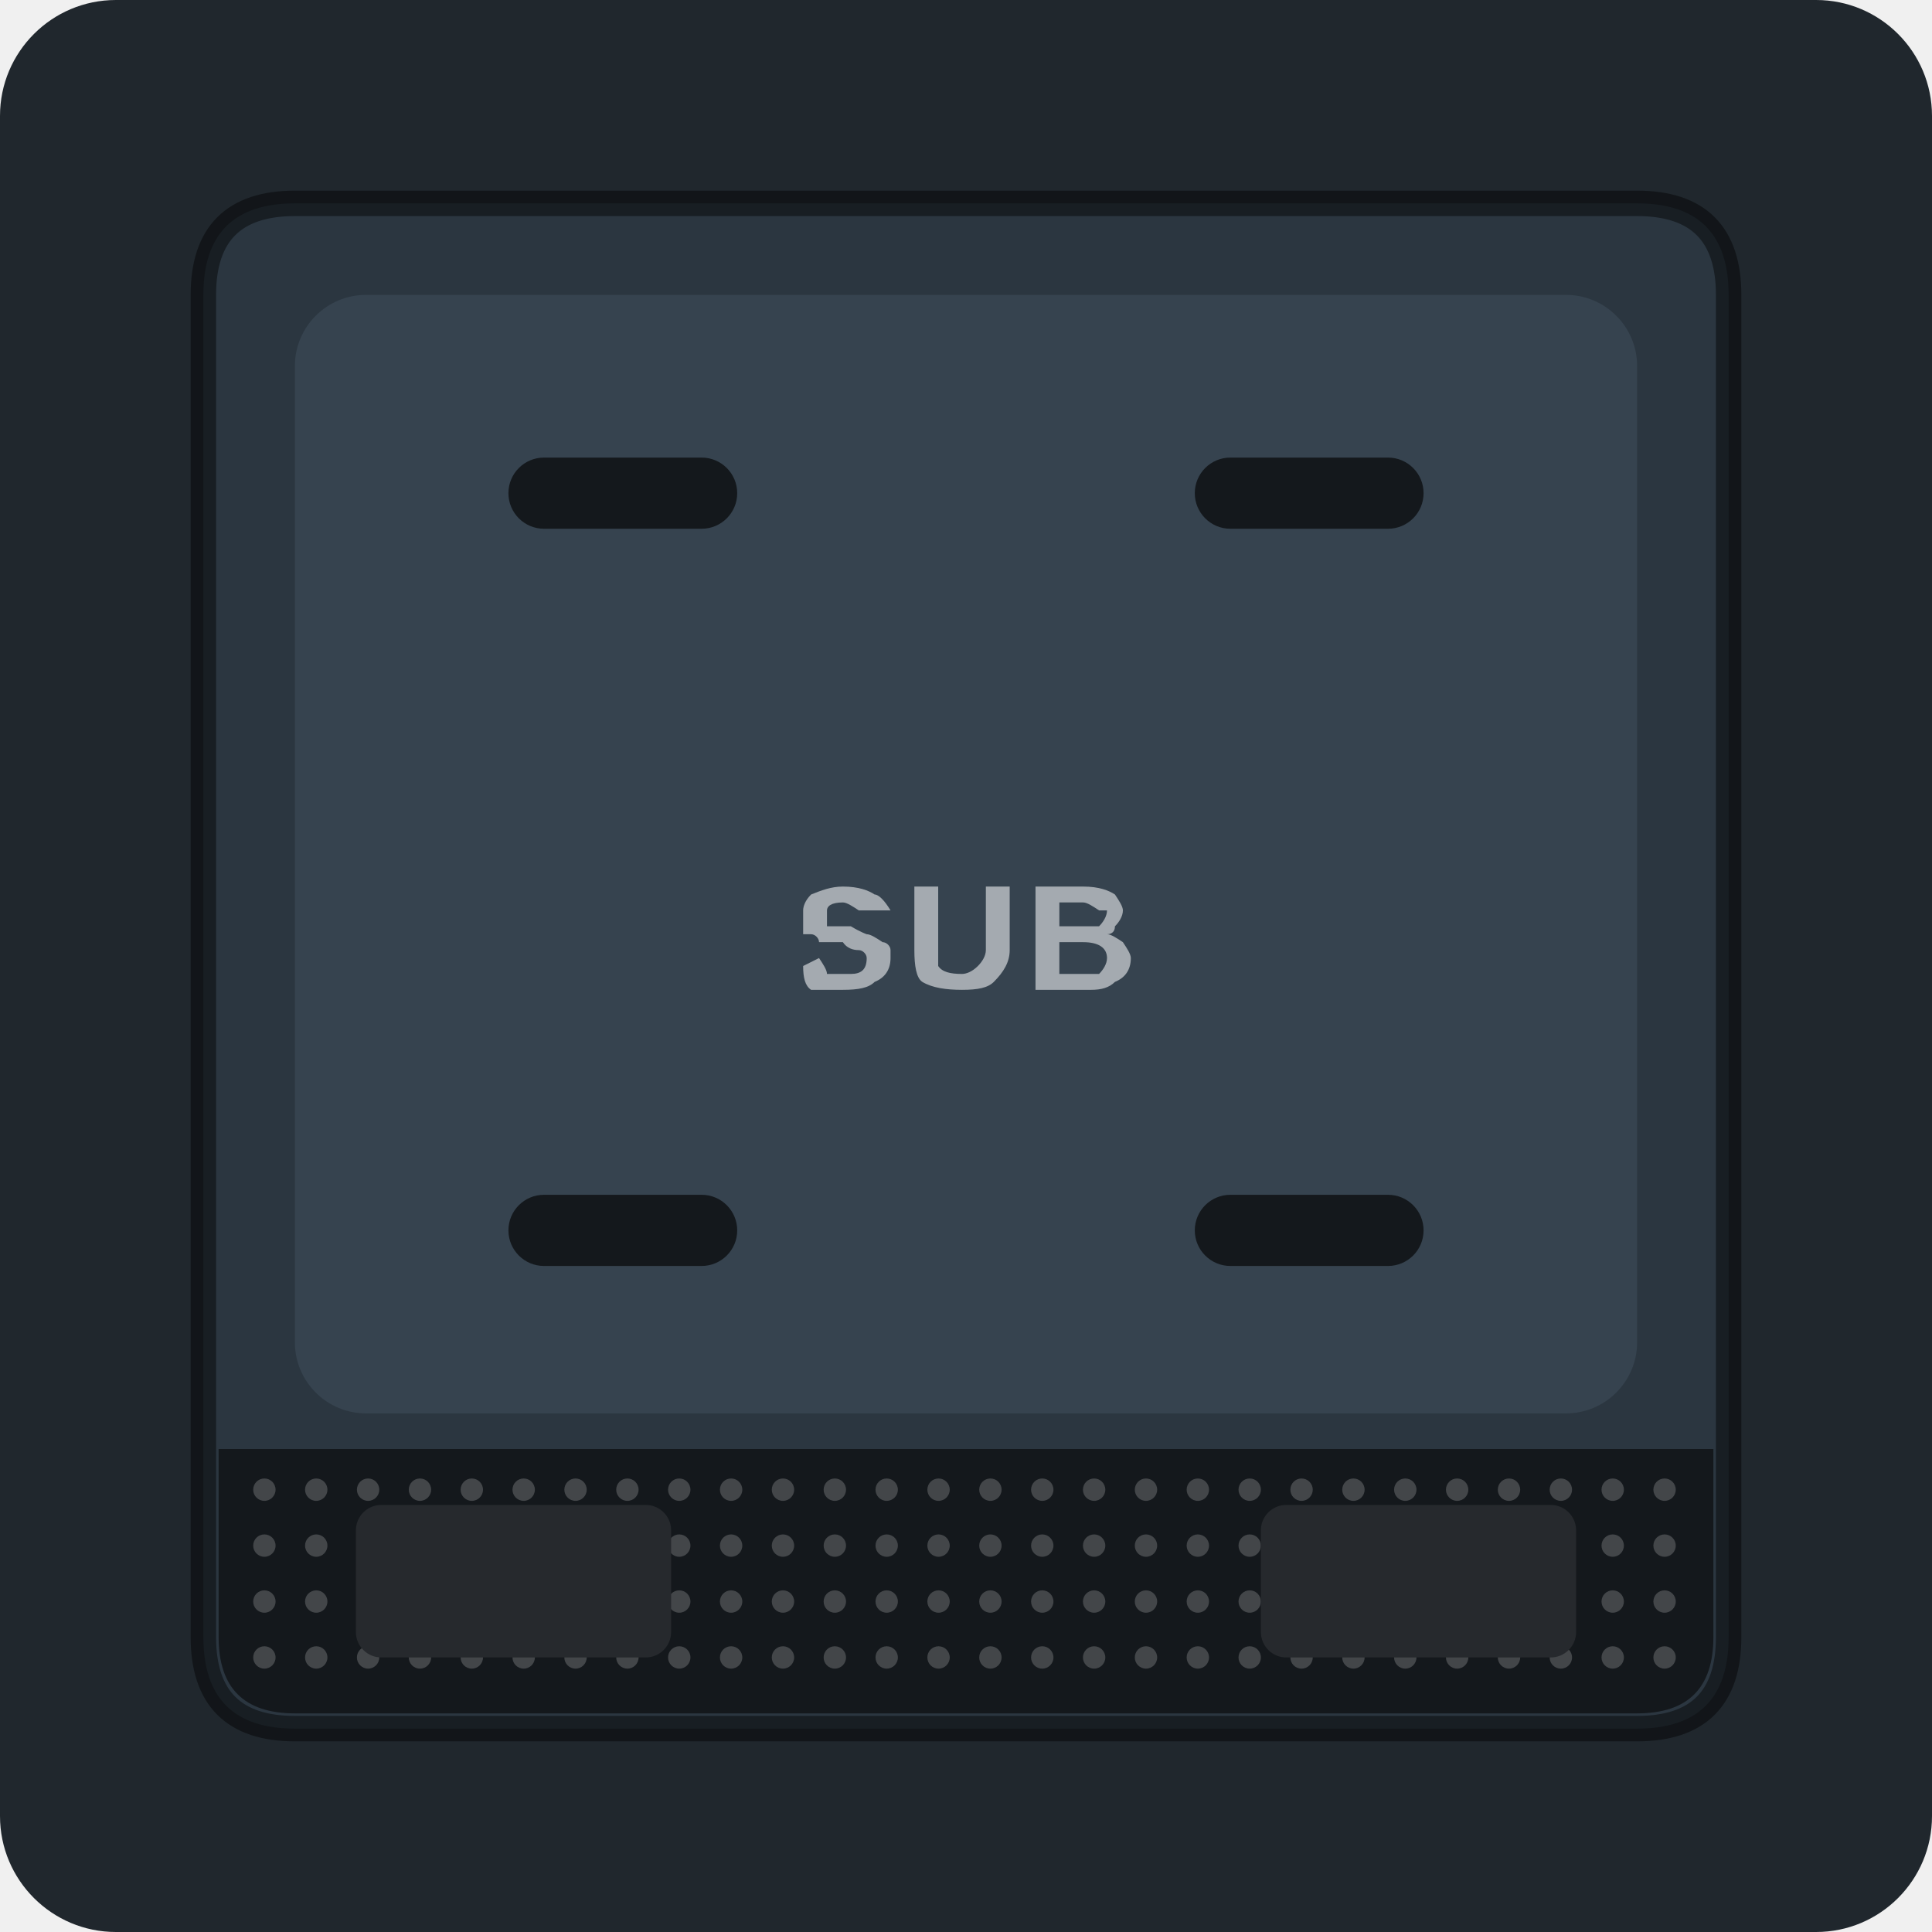
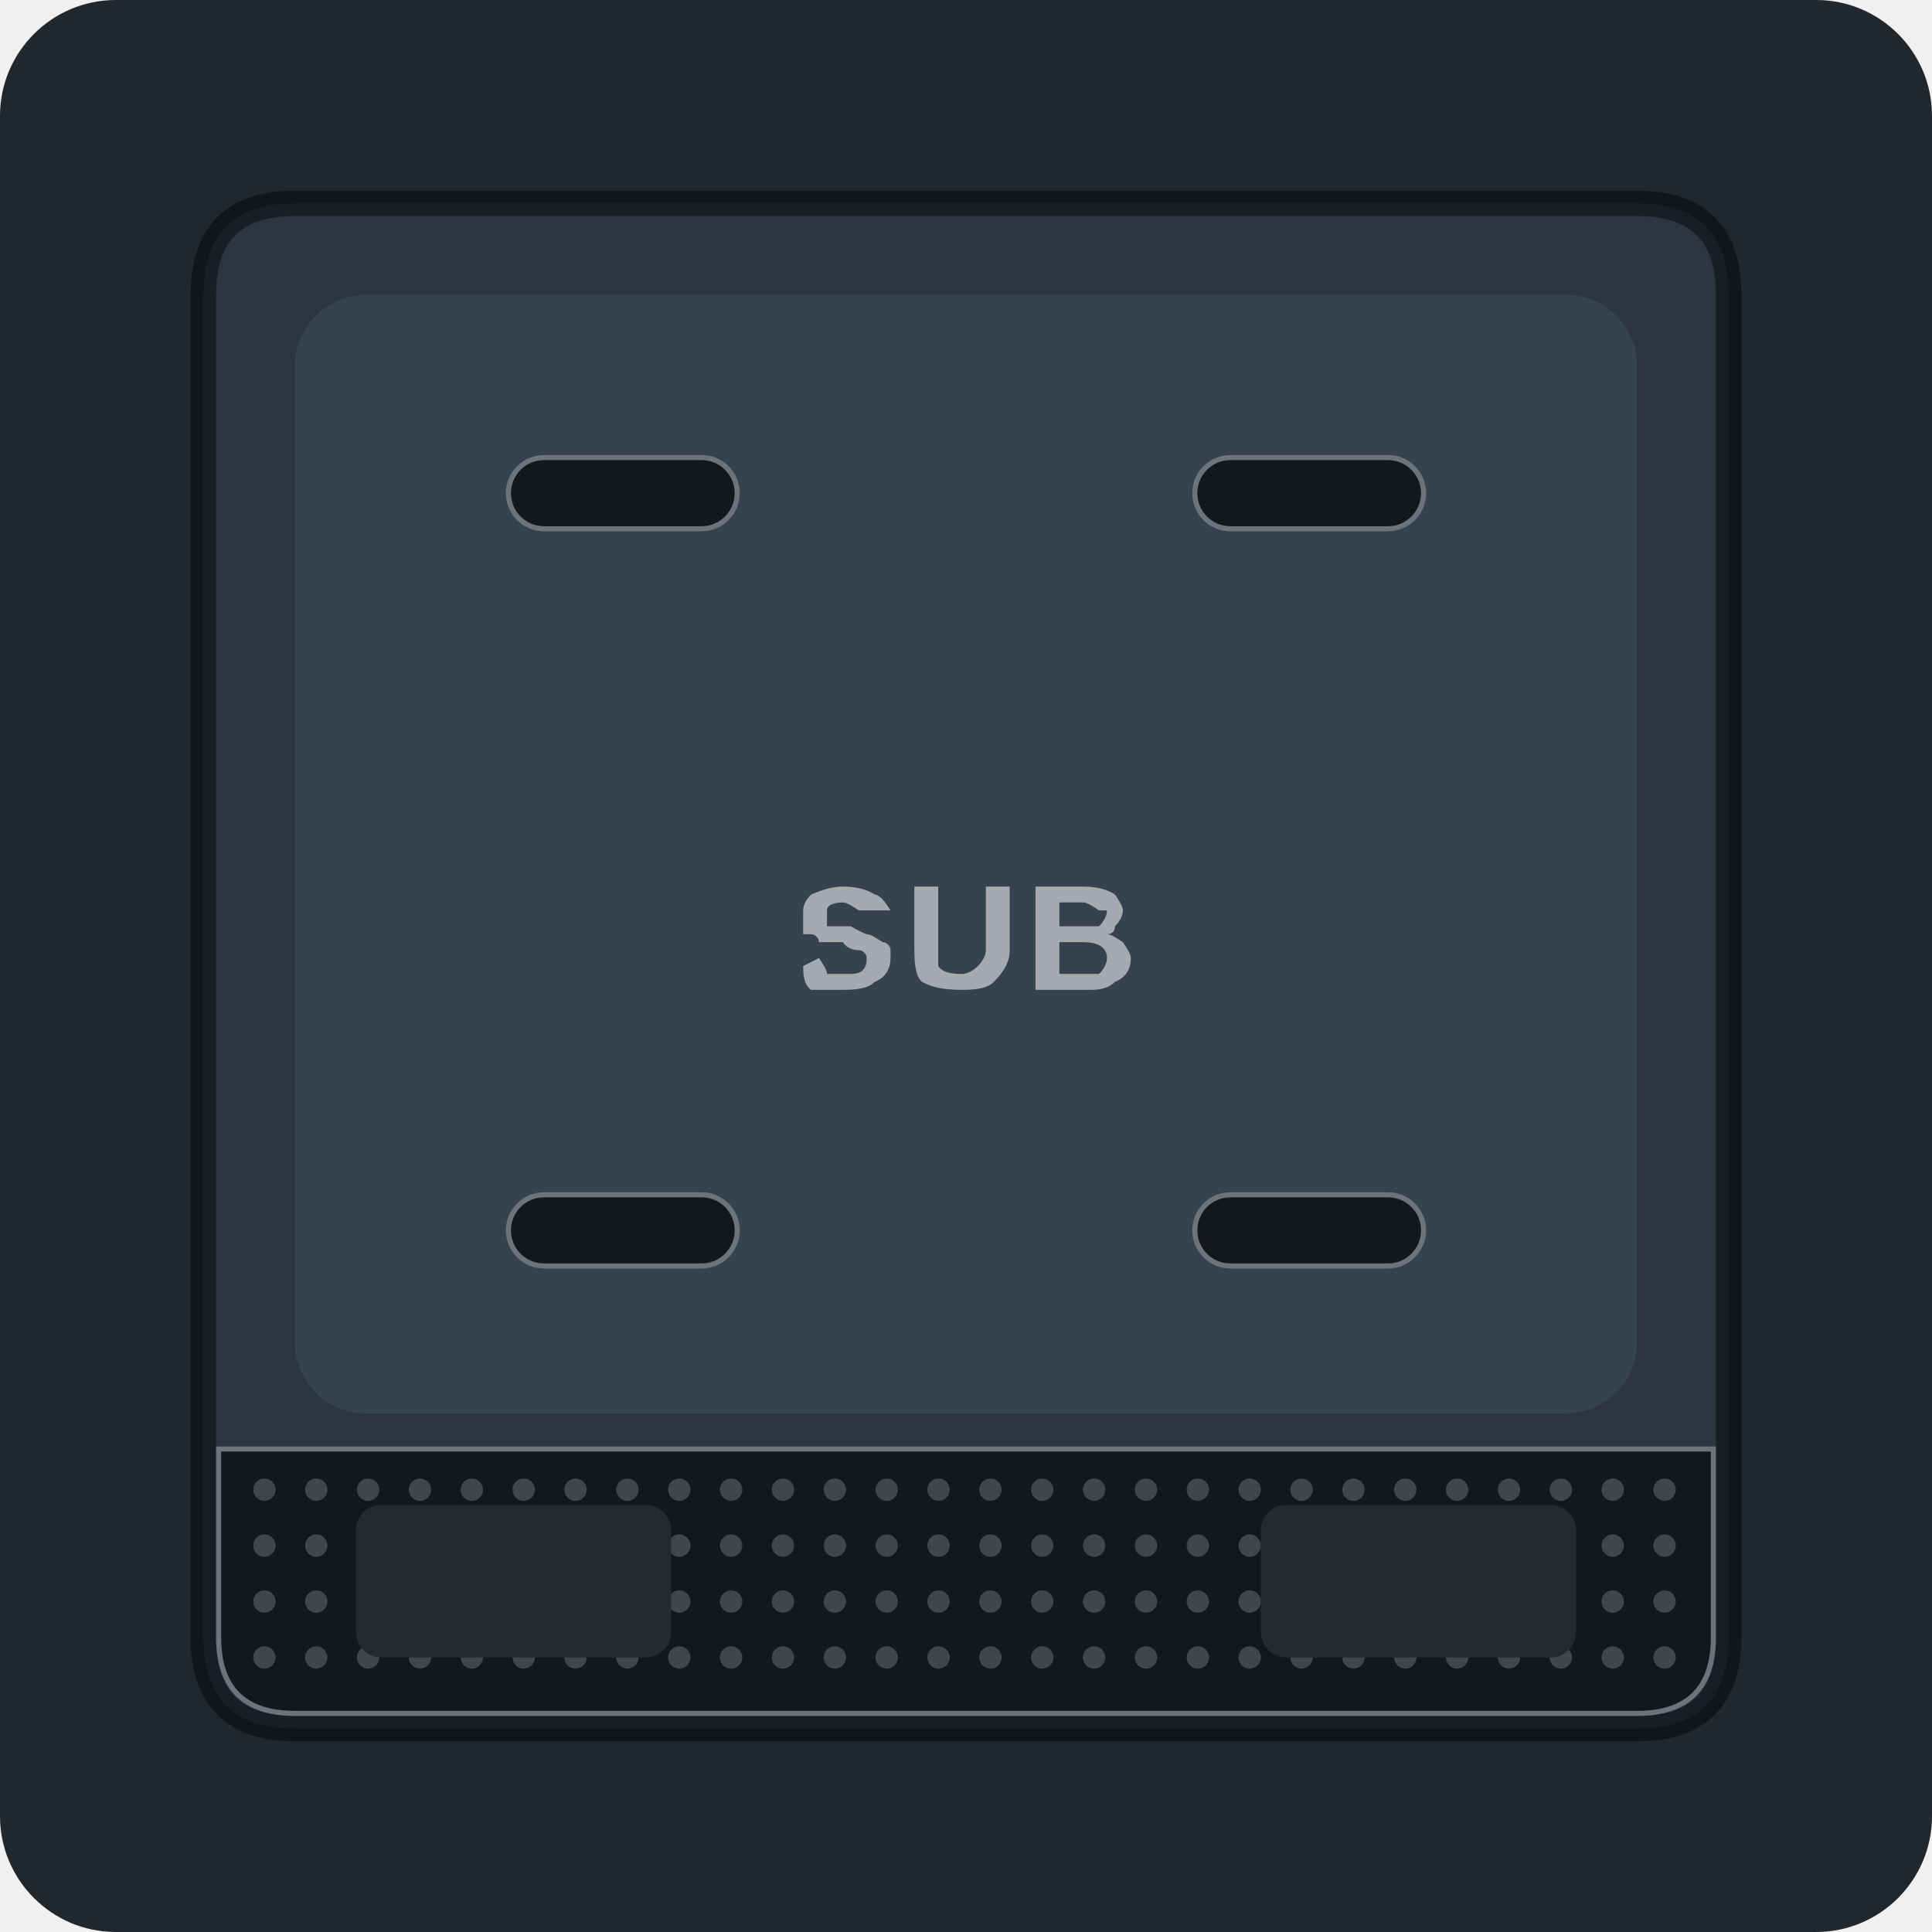
<svg xmlns="http://www.w3.org/2000/svg" viewBox="-1.9 -1.9 3.8 3.8" width="182" height="182">
-   <style>.s-bg{opacity:.5}.s-bpbody{fill:#1f6b5c}.s-bptop{fill:#2a8a76}.s-bpdiv{fill:none;stroke:rgba(0,0,0,.35);stroke-width:.015}.s-bpknob{fill:#16181b;stroke:#c9d0d5;stroke-width:.012}.s-bpmark{fill:none;stroke:#fff;stroke-width:.014;stroke-linecap:round}.s-bpsw{fill:#aab2b9;stroke:#6b747b;stroke-width:.01}.s-bplabel{fill:rgba(255,255,255,.7)}.s-rug{fill:rgba(0,0,0,.24);stroke:rgba(255,255,255,.1);stroke-width:.04}.s-rugline{fill:none;stroke:rgba(255,255,255,.07);stroke-width:.05}.light-deck .s-rug{fill:rgba(0,0,0,.07);stroke:rgba(0,0,0,.14)}.light-deck .s-rugline{stroke:rgba(0,0,0,.08)}.s-kshell{fill:#7a1e2c;stroke:rgba(0,0,0,.45);stroke-width:.025}.s-khoop{fill:none;stroke:#c3cad0;stroke-width:.045}.s-khoopw{fill:#5a1420;stroke:rgba(0,0,0,.35);stroke-width:.015}.s-lug{fill:#b9c1c8;stroke:#5d666d;stroke-width:.012}.s-kwear{fill:rgba(120,100,70,.12)}.s-kheadline{fill:none;stroke:rgba(0,0,0,.18);stroke-width:.012}.s-kglint{fill:none;stroke:rgba(255,255,255,.55);stroke-width:.035;stroke-linecap:round}.s-cymedge{fill:#6e4e16}.s-lathe{fill:none;stroke:rgba(90,58,10,.28);stroke-width:.012}.s-bell{fill:#e9c870;stroke:rgba(90,58,10,.45);stroke-width:.015}.s-bell2{fill:#f5dc93}.s-cymglint{fill:none;stroke:rgba(255,248,220,.6);stroke-width:.06;stroke-linecap:round}.s-cymglint2{fill:none;stroke:rgba(255,248,220,.3);stroke-width:.04;stroke-linecap:round}.s-seat{fill:#1b1d21;stroke:#000;stroke-width:.02}.s-stitch{fill:none;stroke:rgba(255,255,255,.18);stroke-width:.015;stroke-dasharray:.05 .04}.s-kleg{fill:none;stroke:#aab2b9;stroke-width:.05;stroke-linecap:round}.s-kfoot{fill:#22252a}.s-pedal{fill:#2b2f35;stroke:#000;stroke-width:.015}.s-pedaltop{fill:#5d656d}.s-beater{fill:#f1ede4;stroke:#555;stroke-width:.012}.s-erack{fill:none;stroke:#3c4249;stroke-width:.1;stroke-linecap:round;stroke-linejoin:round}.s-eshell{fill:#17191c;stroke:#000;stroke-width:.02}.s-emesh{fill:#3a3f46}.s-ehoop{fill:none;stroke:#8a939b;stroke-width:.035}.s-emeshline{fill:none;stroke:rgba(255,255,255,.08);stroke-width:.012}.s-etower{fill:#1d2024;stroke:#000;stroke-width:.02}.s-ecym{fill:#141518;stroke:#000;stroke-width:.02}.s-ecymzone{fill:none;stroke:rgba(255,255,255,.1);stroke-width:.03}.s-ecymbell{fill:#25282c}.s-emod{fill:#24272c;stroke:#000;stroke-width:.02}.s-escreen{fill:#2f6bf0}.s-dicase{fill:#1e3a8a}.s-ditop{fill:#2f6bf0}.s-dicap{fill:#3f4752;stroke:rgba(0,0,0,.35);stroke-width:.01}.s-discrew{fill:#9aa3ab}.s-dihole{fill:#0e1114}.s-dipin{fill:#d9dee2}.s-dilabel{fill:rgba(255,255,255,.82)}.s-dislot{fill:#0f1a3d}.s-diglint{fill:rgba(255,255,255,.14)}.s-sb1{fill:#2a120a}.s-sb2{fill:#6e2a10}.s-sb3{fill:#c9731f}.s-sb4{fill:#f0ac45}.s-red1{fill:#7d141c}.s-red2{fill:#b5222c}.s-red3{fill:#d43c42}.s-arm{fill:none;stroke:#d9dee2;stroke-width:.018;stroke-linecap:round}.s-gloss2{fill:none;stroke:rgba(255,255,255,.28);stroke-width:.035;stroke-linecap:round}.s-bodyrim{fill:none;stroke:rgba(0,0,0,.55);stroke-width:.018}.s-guard{fill:#f3f0e6;stroke:#bdb6a4;stroke-width:.014}.s-tort{fill:#3a160b}.s-tortspot{fill:#9c4a1c;opacity:.5}.s-tortspot2{fill:#c27a3a;opacity:.32}.s-guardrim{fill:none;stroke:#e9dccb;stroke-width:.012}.s-screw{fill:#cfd5da}.s-maple2{fill:#e6c487;stroke:#a87f3f;stroke-width:.008}.s-rosewood{fill:#3b2217;stroke:#1d100a;stroke-width:.008}.s-headrim{fill:none;stroke:#8c6530;stroke-width:.01}.s-fret2{fill:none;stroke:#d9dde0;stroke-width:.007}.s-pearl{fill:#efe9dc}.s-nut{fill:none;stroke:#f4f1e8;stroke-width:.02}.s-chrome2{fill:#d9dee2;stroke:#7d868d;stroke-width:.008}.s-saddle{fill:#aab2b9;stroke:#6b747b;stroke-width:.006}.s-coil{fill:#f2ead2;stroke:#a89b78;stroke-width:.008}.s-pole{fill:#5c5f63}.s-coilb{fill:#141414;stroke:#3a3a3a;stroke-width:.008}.s-pole2{fill:#8f979d}.s-knob{fill:#f2ead2;stroke:#8a7f62;stroke-width:.01}.s-knob2{fill:#2a2a2a;stroke:#b8bfc4;stroke-width:.012}.s-switch{fill:none;stroke:#f2ead2;stroke-width:.03;stroke-linecap:round}.s-str2{fill:none;stroke:rgba(235,238,240,.75);stroke-width:.005}.s-str3{fill:none;stroke:rgba(225,228,230,.8);stroke-width:.009}.s-plate{fill:rgba(214,176,74,.28);stroke:rgba(214,176,74,.6);stroke-width:.04}.s-string{fill:none;stroke:rgba(240,225,190,.45);stroke-width:.02}.s-gloss{fill:none;stroke:rgba(255,255,255,.3);stroke-width:.05;stroke-linecap:round}.s-pad{fill:#e9a23b}.s-pad2{fill:#3fb8c9}.s-plexi{fill:rgba(170,215,255,.32);stroke:rgba(200,230,255,.85);stroke-width:.05}.s-shine{fill:none;stroke:rgba(255,255,255,.55);stroke-width:.03;stroke-linecap:round}.s-staff{fill:none;stroke:rgba(20,24,28,.4);stroke-width:.018}.s-lyric{fill:rgba(255,255,255,.75)}.s-brassline{fill:none;stroke:#d6b04a;stroke-width:.08;stroke-linecap:round}.s-valve{fill:#f0d27a;stroke:#8a6a1f;stroke-width:.02}.s-line{fill:none;stroke:rgba(255,255,255,.55);stroke-width:.05;stroke-linecap:round;stroke-linejoin:round}.s-thin{fill:none;stroke:rgba(255,255,255,.32);stroke-width:.035;stroke-linecap:round}.s-boom{fill:none;stroke:#e8ecef;stroke-width:.06;stroke-linecap:round}.s-edge{stroke:rgba(0,0,0,.45);stroke-width:.05}.s-dark{fill:#14181c}.s-white{fill:#eef1f3}.s-head{fill:rgba(255,255,255,.13)}.s-glass{fill:#0c1a24;stroke:rgba(255,255,255,.35);stroke-width:.04}.s-grille{fill:#171c21;stroke:rgba(255,255,255,.22);stroke-width:.035}.s-metal{fill:rgba(222,184,86,.42);stroke:#e1bd5f;stroke-width:.045}.s-led{fill:#5be08f}.s-red{fill:#ff6b5e}.s-port{fill:#14181c;stroke:rgba(255,255,255,.6);stroke-width:.03}.s-acrylic{fill:rgba(170,215,255,.16);stroke:rgba(190,225,255,.75);stroke-width:.05}.s-beam{fill:rgba(255,214,110,.09)}.s-ped1{fill:#3fb6a8}.s-ped2{fill:#e2833a}.s-ped3{fill:#d8d24a}.s-ped4{fill:#8a73d6}.s-deck{fill:rgba(255,255,255,.05);stroke:rgba(255,255,255,.45);stroke-width:.07;stroke-dasharray:.3 .2}.s-spruce{fill:#d8ad6c}.s-burst{fill:#3b1d10}.s-burstin{fill:#cf7a2b}.s-navy{fill:#33507c}.s-maple{fill:#e3c389}.s-rose{fill:#2b1c13}.s-varnish{fill:#a24f25}.s-pg{fill:#f2efe8}.s-cream{fill:#efe6d2}.s-chrome{fill:#cfd5da}.s-str{fill:none;stroke:rgba(255,255,255,.45);stroke-width:.006}.s-bind{fill:none;stroke:#2a1a10;stroke-width:.018}.s-fret{fill:none;stroke:rgba(255,255,255,.35);stroke-width:.008}.s-cab{fill:#2b3640}.s-cabtop{fill:#36434f}.s-mesh{fill:#14181c}.s-cone{fill:#5d6a77}.s-dot{fill:rgba(255,255,255,.2)}.s-txt{fill:rgba(255,255,255,.55);font:700 .3px Archivo,Arial,sans-serif;letter-spacing:.02px}.s-wood{fill:#c08a4e}.s-wood2{fill:#7a5232}.s-red2{fill:#b5413a}.s-blk{fill:#26292d}.s-brass{fill:#d6b04a}.c-audio{fill:#2e6a99}.c-inst{fill:#6b51a3}.c-power{fill:#b85a22}.c-infra{fill:#44535e}.c-video{fill:#a3426b}</style>
+   <style>.s-bg{opacity:.5}.s-bpbody{fill:#1f6b5c}.s-bptop{fill:#2a8a76}.s-bpdiv{fill:none;stroke:rgba(0,0,0,.35);stroke-width:.015}.s-bpknob{fill:#16181b;stroke:#c9d0d5;stroke-width:.012}.s-bpmark{fill:none;stroke:#fff;stroke-width:.014;stroke-linecap:round}.s-bpsw{fill:#aab2b9;stroke:#6b747b;stroke-width:.01}.s-bplabel{fill:rgba(255,255,255,.7)}.s-rug{fill:rgba(0,0,0,.24);stroke:rgba(255,255,255,.1);stroke-width:.04}.s-rugline{fill:none;stroke:rgba(255,255,255,.07);stroke-width:.05}.light-deck .s-rug{fill:rgba(0,0,0,.07);stroke:rgba(0,0,0,.14)}.light-deck .s-rugline{stroke:rgba(0,0,0,.08)}.s-kshell{fill:#7a1e2c;stroke:rgba(0,0,0,.45);stroke-width:.025}.s-khoop{fill:none;stroke:#c3cad0;stroke-width:.045}.s-khoopw{fill:#5a1420;stroke:rgba(0,0,0,.35);stroke-width:.015}.s-lug{fill:#b9c1c8;stroke:#5d666d;stroke-width:.012}.s-kwear{fill:rgba(120,100,70,.12)}.s-kheadline{fill:none;stroke:rgba(0,0,0,.18);stroke-width:.012}.s-kglint{fill:none;stroke:rgba(255,255,255,.55);stroke-width:.035;stroke-linecap:round}.s-cymedge{fill:#6e4e16}.s-lathe{fill:none;stroke:rgba(90,58,10,.28);stroke-width:.012}.s-bell{fill:#e9c870;stroke:rgba(90,58,10,.45);stroke-width:.015}.s-bell2{fill:#f5dc93}.s-cymglint{fill:none;stroke:rgba(255,248,220,.6);stroke-width:.06;stroke-linecap:round}.s-cymglint2{fill:none;stroke:rgba(255,248,220,.3);stroke-width:.04;stroke-linecap:round}.s-seat{fill:#1b1d21;stroke:#000;stroke-width:.02}.s-stitch{fill:none;stroke:rgba(255,255,255,.18);stroke-width:.015;stroke-dasharray:.05 .04}.s-kleg{fill:none;stroke:#aab2b9;stroke-width:.05;stroke-linecap:round}.s-kfoot{fill:#22252a}.s-pedal{fill:#2b2f35;stroke:#000;stroke-width:.015}.s-pedaltop{fill:#5d656d}.s-beater{fill:#f1ede4;stroke:#555;stroke-width:.012}.s-erack{fill:none;stroke:#3c4249;stroke-width:.1;stroke-linecap:round;stroke-linejoin:round}.s-eshell{fill:#17191c;stroke:#000;stroke-width:.02}.s-emesh{fill:#3a3f46}.s-ehoop{fill:none;stroke:#8a939b;stroke-width:.035}.s-emeshline{fill:none;stroke:rgba(255,255,255,.08);stroke-width:.012}.s-etower{fill:#1d2024;stroke:#000;stroke-width:.02}.s-ecym{fill:#141518;stroke:#000;stroke-width:.02}.s-ecymzone{fill:none;stroke:rgba(255,255,255,.1);stroke-width:.03}.s-ecymbell{fill:#25282c}.s-emod{fill:#24272c;stroke:#000;stroke-width:.02}.s-escreen{fill:#2f6bf0}.s-hbring{fill:#15171a;stroke:rgba(0,0,0,.5);stroke-width:.008}.s-hbring2{fill:#efe9dc;stroke:#a89b78;stroke-width:.008}.s-hbblk{fill:#1b1c1e;stroke:#000;stroke-width:.006}.s-hbcream{fill:#efe4c4;stroke:#a89b78;stroke-width:.006}.s-pole2{fill:#8f979e}.s-hbgloss{fill:none;stroke:rgba(255,255,255,.6);stroke-width:.01;stroke-linecap:round}.s-guardblk{fill:#141518;stroke:#000;stroke-width:.012}.s-guardpearl{fill:#efeee8;stroke:#b9b5a8;stroke-width:.014}.s-headblk{fill:#141210;stroke:#000;stroke-width:.008}.s-gbind{fill:none;stroke:#efe9d6;stroke-width:.022}.s-flame{fill:none;stroke:rgba(255,255,255,.07);stroke-width:.035;stroke-linecap:round}.s-fhole{fill:none;stroke:#141210;stroke-width:.035;stroke-linecap:round}.s-fdot{fill:#141210}.s-trapeze{fill:#cfd5da;stroke:#6b747b;stroke-width:.008}.s-knobhat{fill:#d8dde1;stroke:#6b747b;stroke-width:.01}.s-knobamb{fill:#c9862a;stroke:#5a3510;stroke-width:.01}.s-switch2{fill:none;stroke:#efe9d6;stroke-width:.022;stroke-linecap:round}.s-mbody{fill:#1d2024;stroke:#000;stroke-width:.008}.s-mbody2{fill:#3a3f45;stroke:#111;stroke-width:.008}.s-msilver{fill:#c3c9ce;stroke:#6b747b;stroke-width:.008}.s-mred{fill:#b8232f;stroke:#4a0c12;stroke-width:.008}.s-mesh{fill:#bcc2c7;stroke:#6b747b;stroke-width:.01}.s-meshline{fill:none;stroke:rgba(0,0,0,.28);stroke-width:.006}.s-meshdk{fill:#2b2f34;stroke:#0d0f11;stroke-width:.01}.s-meshlinelt{fill:none;stroke:rgba(255,255,255,.2);stroke-width:.006}.s-mglint{fill:none;stroke:rgba(255,255,255,.7);stroke-width:.022;stroke-linecap:round}.s-mshine{fill:none;stroke:rgba(255,255,255,.22);stroke-width:.018;stroke-linecap:round}.s-mband{fill:#3b82f6}.s-mled{fill:#22c55e}.s-mledr{fill:#ef4444}.s-mledb{fill:#60a5fa}.s-mscreen{fill:#0c1a24;stroke:rgba(255,255,255,.25);stroke-width:.006}.s-mant{fill:none;stroke:#1d2024;stroke-width:.03;stroke-linecap:round}.s-mbase{fill:#26292e;stroke:#000;stroke-width:.01}.s-mpost{fill:none;stroke:#aab2b9;stroke-width:.04}.s-mpost2{fill:none;stroke:#aab2b9;stroke-width:.035;stroke-linecap:round}.s-myoke{fill:none;stroke:#aab2b9;stroke-width:.03}.s-mchrome{fill:#d4dadf;stroke:#6b747b;stroke-width:.01}.s-mslot{fill:none;stroke:#4b5259;stroke-width:.014}.s-mchromeline{fill:none;stroke:rgba(0,0,0,.18);stroke-width:.01}.s-mneck{fill:none;stroke:#2a2d31;stroke-width:.05;stroke-linecap:round}.s-mneckrib{fill:none;stroke:rgba(255,255,255,.22);stroke-width:.05;stroke-dasharray:.008 .018}.s-mfoam{fill:#1a1b1e;stroke:#000;stroke-width:.008}.s-mcable{fill:none;stroke:#1d2024;stroke-width:.018;stroke-linecap:round}.s-mshock{fill:none;stroke:#3a3f45;stroke-width:.03}.s-melastic{fill:none;stroke:#111;stroke-width:.012}.s-mgold{fill:#d8c48e;stroke:#8a7a48;stroke-width:.008}.s-rosette{fill:#2a1a10}.s-rosette2{fill:#e9dcc0}.s-shole{fill:#120c08}.s-abridge{fill:#2c1a12;stroke:#120a06;stroke-width:.01}.s-asaddle{fill:none;stroke:#f1ead8;stroke-width:.02;stroke-linecap:round}.s-apin{fill:#f1ead8;stroke:#8a7f62;stroke-width:.006}.s-dicase{fill:#1e3a8a}.s-ditop{fill:#2f6bf0}.s-dicap{fill:#3f4752;stroke:rgba(0,0,0,.35);stroke-width:.01}.s-discrew{fill:#9aa3ab}.s-dihole{fill:#0e1114}.s-dipin{fill:#d9dee2}.s-dilabel{fill:rgba(255,255,255,.82)}.s-dislot{fill:#0f1a3d}.s-diglint{fill:rgba(255,255,255,.14)}.s-sb1{fill:#2a120a}.s-sb2{fill:#6e2a10}.s-sb3{fill:#c9731f}.s-sb4{fill:#f0ac45}.s-red1{fill:#7d141c}.s-red2{fill:#b5222c}.s-red3{fill:#d43c42}.s-arm{fill:none;stroke:#d9dee2;stroke-width:.018;stroke-linecap:round}.s-gloss2{fill:none;stroke:rgba(255,255,255,.28);stroke-width:.035;stroke-linecap:round}.s-bodyrim{fill:none;stroke:rgba(0,0,0,.55);stroke-width:.018}.s-guard{fill:#f3f0e6;stroke:#bdb6a4;stroke-width:.014}.s-tort{fill:#3a160b}.s-tortspot{fill:#9c4a1c;opacity:.5}.s-tortspot2{fill:#c27a3a;opacity:.32}.s-guardrim{fill:none;stroke:#e9dccb;stroke-width:.012}.s-screw{fill:#cfd5da}.s-maple2{fill:#e6c487;stroke:#a87f3f;stroke-width:.008}.s-rosewood{fill:#3b2217;stroke:#1d100a;stroke-width:.008}.s-headrim{fill:none;stroke:#8c6530;stroke-width:.01}.s-fret2{fill:none;stroke:#d9dde0;stroke-width:.007}.s-pearl{fill:#efe9dc}.s-nut{fill:none;stroke:#f4f1e8;stroke-width:.02}.s-chrome2{fill:#d9dee2;stroke:#7d868d;stroke-width:.008}.s-saddle{fill:#aab2b9;stroke:#6b747b;stroke-width:.006}.s-coil{fill:#f2ead2;stroke:#a89b78;stroke-width:.008}.s-pole{fill:#5c5f63}.s-coilb{fill:#141414;stroke:#3a3a3a;stroke-width:.008}.s-pole2{fill:#8f979d}.s-knob{fill:#f2ead2;stroke:#8a7f62;stroke-width:.01}.s-knob2{fill:#2a2a2a;stroke:#b8bfc4;stroke-width:.012}.s-switch{fill:none;stroke:#f2ead2;stroke-width:.03;stroke-linecap:round}.s-str2{fill:none;stroke:rgba(235,238,240,.75);stroke-width:.005}.s-str3{fill:none;stroke:rgba(225,228,230,.8);stroke-width:.009}.s-plate{fill:rgba(214,176,74,.28);stroke:rgba(214,176,74,.6);stroke-width:.04}.s-string{fill:none;stroke:rgba(240,225,190,.45);stroke-width:.02}.s-gloss{fill:none;stroke:rgba(255,255,255,.3);stroke-width:.05;stroke-linecap:round}.s-pad{fill:#e9a23b}.s-pad2{fill:#3fb8c9}.s-plexi{fill:rgba(170,215,255,.32);stroke:rgba(200,230,255,.85);stroke-width:.05}.s-shine{fill:none;stroke:rgba(255,255,255,.55);stroke-width:.03;stroke-linecap:round}.s-staff{fill:none;stroke:rgba(20,24,28,.4);stroke-width:.018}.s-lyric{fill:rgba(255,255,255,.75)}.s-brassline{fill:none;stroke:#d6b04a;stroke-width:.08;stroke-linecap:round}.s-valve{fill:#f0d27a;stroke:#8a6a1f;stroke-width:.02}.s-line{fill:none;stroke:rgba(255,255,255,.55);stroke-width:.05;stroke-linecap:round;stroke-linejoin:round}.s-thin{fill:none;stroke:rgba(255,255,255,.32);stroke-width:.035;stroke-linecap:round}.s-boom{fill:none;stroke:#e8ecef;stroke-width:.06;stroke-linecap:round}.s-edge{stroke:rgba(0,0,0,.45);stroke-width:.05}.s-dark{fill:#14181c}.s-white{fill:#eef1f3}.s-head{fill:rgba(255,255,255,.13)}.s-glass{fill:#0c1a24;stroke:rgba(255,255,255,.35);stroke-width:.04}.s-grille{fill:#171c21;stroke:rgba(255,255,255,.22);stroke-width:.035}.s-metal{fill:rgba(222,184,86,.42);stroke:#e1bd5f;stroke-width:.045}.s-led{fill:#5be08f}.s-red{fill:#ff6b5e}.s-port{fill:#14181c;stroke:rgba(255,255,255,.6);stroke-width:.03}.s-acrylic{fill:rgba(170,215,255,.16);stroke:rgba(190,225,255,.75);stroke-width:.05}.s-beam{fill:rgba(255,214,110,.09)}.s-ped1{fill:#3fb6a8}.s-ped2{fill:#e2833a}.s-ped3{fill:#d8d24a}.s-ped4{fill:#8a73d6}.s-deck{fill:rgba(255,255,255,.05);stroke:rgba(255,255,255,.45);stroke-width:.07;stroke-dasharray:.3 .2}.s-spruce{fill:#d8ad6c}.s-burst{fill:#3b1d10}.s-burstin{fill:#cf7a2b}.s-navy{fill:#33507c}.s-maple{fill:#e3c389}.s-rose{fill:#2b1c13}.s-varnish{fill:#a24f25}.s-pg{fill:#f2efe8}.s-cream{fill:#efe6d2}.s-chrome{fill:#cfd5da}.s-str{fill:none;stroke:rgba(255,255,255,.45);stroke-width:.006}.s-bind{fill:none;stroke:#2a1a10;stroke-width:.018}.s-fret{fill:none;stroke:rgba(255,255,255,.35);stroke-width:.008}.s-cab{fill:#2b3640}.s-cabtop{fill:#36434f}.s-mesh{fill:#14181c}.s-cone{fill:#5d6a77}.s-dot{fill:rgba(255,255,255,.2)}.s-txt{fill:rgba(255,255,255,.55);font:700 .3px Archivo,Arial,sans-serif;letter-spacing:.02px}.s-wood{fill:#c08a4e}.s-wood2{fill:#7a5232}.s-red2{fill:#b5413a}.s-blk{fill:#26292d}.s-brass{fill:#d6b04a}.c-audio{fill:#2e6a99}.c-inst{fill:#6b51a3}.c-power{fill:#b85a22}.c-infra{fill:#44535e}.c-video{fill:#a3426b}</style>
  <rect x="-1.9" y="-1.9" width="3.8" height="3.8" rx="0.228" fill="#20272d" />
  <path class="s-cab s-edge" d="M-1.32 -1.5H1.32Q1.5 -1.5 1.5 -1.32V1.32Q1.5 1.5 1.32 1.5H-1.32Q-1.5 1.5 -1.5 1.32V-1.32Q-1.5 -1.5 -1.32 -1.5Z" />
  <rect class="s-cabtop" x="-1.32" y="-1.32" width="2.64" height="2.2" rx="0.14" />
  <rect class="s-mesh" x="-0.9" y="-1" width="0.45" height="0.14" rx="0.07" />
  <rect class="s-mesh" x="0.45" y="-1" width="0.45" height="0.14" rx="0.07" />
  <rect class="s-mesh" x="-0.9" y="0.45" width="0.45" height="0.14" rx="0.07" />
  <rect class="s-mesh" x="0.45" y="0.45" width="0.45" height="0.14" rx="0.07" />
  <text class="s-txt" x="0" y=".05" text-anchor="middle">SUB</text>
  <path class="s-mesh" d="M-1.47 .95H1.47V1.32Q1.47 1.47 1.32 1.47H-1.32Q-1.47 1.47 -1.47 1.32Z" />
  <circle class="s-dot" cx="-1.38" cy="1.03" r="0.022" />
  <circle class="s-dot" cx="-1.278" cy="1.03" r="0.022" />
  <circle class="s-dot" cx="-1.176" cy="1.03" r="0.022" />
  <circle class="s-dot" cx="-1.074" cy="1.03" r="0.022" />
  <circle class="s-dot" cx="-0.972" cy="1.03" r="0.022" />
  <circle class="s-dot" cx="-0.87" cy="1.03" r="0.022" />
  <circle class="s-dot" cx="-0.768" cy="1.03" r="0.022" />
  <circle class="s-dot" cx="-0.666" cy="1.03" r="0.022" />
  <circle class="s-dot" cx="-0.564" cy="1.03" r="0.022" />
  <circle class="s-dot" cx="-0.462" cy="1.03" r="0.022" />
  <circle class="s-dot" cx="-0.36" cy="1.03" r="0.022" />
  <circle class="s-dot" cx="-0.258" cy="1.03" r="0.022" />
  <circle class="s-dot" cx="-0.156" cy="1.03" r="0.022" />
  <circle class="s-dot" cx="-0.054" cy="1.03" r="0.022" />
  <circle class="s-dot" cx="0.048" cy="1.03" r="0.022" />
  <circle class="s-dot" cx="0.15" cy="1.03" r="0.022" />
  <circle class="s-dot" cx="0.252" cy="1.03" r="0.022" />
  <circle class="s-dot" cx="0.354" cy="1.03" r="0.022" />
  <circle class="s-dot" cx="0.456" cy="1.03" r="0.022" />
  <circle class="s-dot" cx="0.558" cy="1.03" r="0.022" />
  <circle class="s-dot" cx="0.66" cy="1.03" r="0.022" />
  <circle class="s-dot" cx="0.762" cy="1.03" r="0.022" />
  <circle class="s-dot" cx="0.864" cy="1.03" r="0.022" />
  <circle class="s-dot" cx="0.966" cy="1.03" r="0.022" />
  <circle class="s-dot" cx="1.068" cy="1.03" r="0.022" />
  <circle class="s-dot" cx="1.17" cy="1.03" r="0.022" />
  <circle class="s-dot" cx="1.272" cy="1.03" r="0.022" />
  <circle class="s-dot" cx="1.374" cy="1.03" r="0.022" />
  <circle class="s-dot" cx="-1.38" cy="1.14" r="0.022" />
  <circle class="s-dot" cx="-1.278" cy="1.14" r="0.022" />
  <circle class="s-dot" cx="-1.176" cy="1.14" r="0.022" />
  <circle class="s-dot" cx="-1.074" cy="1.14" r="0.022" />
  <circle class="s-dot" cx="-0.972" cy="1.14" r="0.022" />
  <circle class="s-dot" cx="-0.87" cy="1.14" r="0.022" />
  <circle class="s-dot" cx="-0.768" cy="1.14" r="0.022" />
  <circle class="s-dot" cx="-0.666" cy="1.14" r="0.022" />
  <circle class="s-dot" cx="-0.564" cy="1.14" r="0.022" />
  <circle class="s-dot" cx="-0.462" cy="1.14" r="0.022" />
  <circle class="s-dot" cx="-0.36" cy="1.14" r="0.022" />
  <circle class="s-dot" cx="-0.258" cy="1.14" r="0.022" />
  <circle class="s-dot" cx="-0.156" cy="1.14" r="0.022" />
  <circle class="s-dot" cx="-0.054" cy="1.14" r="0.022" />
  <circle class="s-dot" cx="0.048" cy="1.14" r="0.022" />
  <circle class="s-dot" cx="0.15" cy="1.14" r="0.022" />
  <circle class="s-dot" cx="0.252" cy="1.14" r="0.022" />
  <circle class="s-dot" cx="0.354" cy="1.14" r="0.022" />
  <circle class="s-dot" cx="0.456" cy="1.14" r="0.022" />
  <circle class="s-dot" cx="0.558" cy="1.14" r="0.022" />
  <circle class="s-dot" cx="0.66" cy="1.14" r="0.022" />
  <circle class="s-dot" cx="0.762" cy="1.14" r="0.022" />
  <circle class="s-dot" cx="0.864" cy="1.14" r="0.022" />
  <circle class="s-dot" cx="0.966" cy="1.14" r="0.022" />
  <circle class="s-dot" cx="1.068" cy="1.14" r="0.022" />
  <circle class="s-dot" cx="1.17" cy="1.14" r="0.022" />
  <circle class="s-dot" cx="1.272" cy="1.14" r="0.022" />
  <circle class="s-dot" cx="1.374" cy="1.14" r="0.022" />
  <circle class="s-dot" cx="-1.38" cy="1.25" r="0.022" />
  <circle class="s-dot" cx="-1.278" cy="1.25" r="0.022" />
  <circle class="s-dot" cx="-1.176" cy="1.25" r="0.022" />
  <circle class="s-dot" cx="-1.074" cy="1.25" r="0.022" />
  <circle class="s-dot" cx="-0.972" cy="1.25" r="0.022" />
  <circle class="s-dot" cx="-0.87" cy="1.25" r="0.022" />
  <circle class="s-dot" cx="-0.768" cy="1.25" r="0.022" />
  <circle class="s-dot" cx="-0.666" cy="1.25" r="0.022" />
  <circle class="s-dot" cx="-0.564" cy="1.25" r="0.022" />
  <circle class="s-dot" cx="-0.462" cy="1.25" r="0.022" />
  <circle class="s-dot" cx="-0.36" cy="1.25" r="0.022" />
  <circle class="s-dot" cx="-0.258" cy="1.25" r="0.022" />
  <circle class="s-dot" cx="-0.156" cy="1.25" r="0.022" />
  <circle class="s-dot" cx="-0.054" cy="1.25" r="0.022" />
  <circle class="s-dot" cx="0.048" cy="1.25" r="0.022" />
  <circle class="s-dot" cx="0.15" cy="1.25" r="0.022" />
  <circle class="s-dot" cx="0.252" cy="1.25" r="0.022" />
  <circle class="s-dot" cx="0.354" cy="1.25" r="0.022" />
  <circle class="s-dot" cx="0.456" cy="1.25" r="0.022" />
  <circle class="s-dot" cx="0.558" cy="1.25" r="0.022" />
  <circle class="s-dot" cx="0.66" cy="1.25" r="0.022" />
  <circle class="s-dot" cx="0.762" cy="1.25" r="0.022" />
  <circle class="s-dot" cx="0.864" cy="1.25" r="0.022" />
  <circle class="s-dot" cx="0.966" cy="1.25" r="0.022" />
  <circle class="s-dot" cx="1.068" cy="1.25" r="0.022" />
  <circle class="s-dot" cx="1.17" cy="1.25" r="0.022" />
  <circle class="s-dot" cx="1.272" cy="1.25" r="0.022" />
  <circle class="s-dot" cx="1.374" cy="1.25" r="0.022" />
  <circle class="s-dot" cx="-1.38" cy="1.36" r="0.022" />
  <circle class="s-dot" cx="-1.278" cy="1.36" r="0.022" />
  <circle class="s-dot" cx="-1.176" cy="1.36" r="0.022" />
  <circle class="s-dot" cx="-1.074" cy="1.36" r="0.022" />
  <circle class="s-dot" cx="-0.972" cy="1.36" r="0.022" />
  <circle class="s-dot" cx="-0.87" cy="1.36" r="0.022" />
  <circle class="s-dot" cx="-0.768" cy="1.36" r="0.022" />
  <circle class="s-dot" cx="-0.666" cy="1.36" r="0.022" />
  <circle class="s-dot" cx="-0.564" cy="1.36" r="0.022" />
  <circle class="s-dot" cx="-0.462" cy="1.36" r="0.022" />
  <circle class="s-dot" cx="-0.36" cy="1.36" r="0.022" />
  <circle class="s-dot" cx="-0.258" cy="1.36" r="0.022" />
  <circle class="s-dot" cx="-0.156" cy="1.36" r="0.022" />
  <circle class="s-dot" cx="-0.054" cy="1.36" r="0.022" />
  <circle class="s-dot" cx="0.048" cy="1.36" r="0.022" />
  <circle class="s-dot" cx="0.15" cy="1.36" r="0.022" />
  <circle class="s-dot" cx="0.252" cy="1.36" r="0.022" />
  <circle class="s-dot" cx="0.354" cy="1.36" r="0.022" />
  <circle class="s-dot" cx="0.456" cy="1.36" r="0.022" />
  <circle class="s-dot" cx="0.558" cy="1.36" r="0.022" />
  <circle class="s-dot" cx="0.66" cy="1.36" r="0.022" />
  <circle class="s-dot" cx="0.762" cy="1.36" r="0.022" />
  <circle class="s-dot" cx="0.864" cy="1.36" r="0.022" />
  <circle class="s-dot" cx="0.966" cy="1.36" r="0.022" />
  <circle class="s-dot" cx="1.068" cy="1.36" r="0.022" />
  <circle class="s-dot" cx="1.17" cy="1.36" r="0.022" />
  <circle class="s-dot" cx="1.272" cy="1.36" r="0.022" />
  <circle class="s-dot" cx="1.374" cy="1.36" r="0.022" />
  <rect class="s-blk" x="-1.2" y="1.06" width="0.62" height="0.3" rx="0.05" />
  <rect class="s-blk" x="0.58" y="1.06" width="0.62" height="0.3" rx="0.05" />
</svg>
